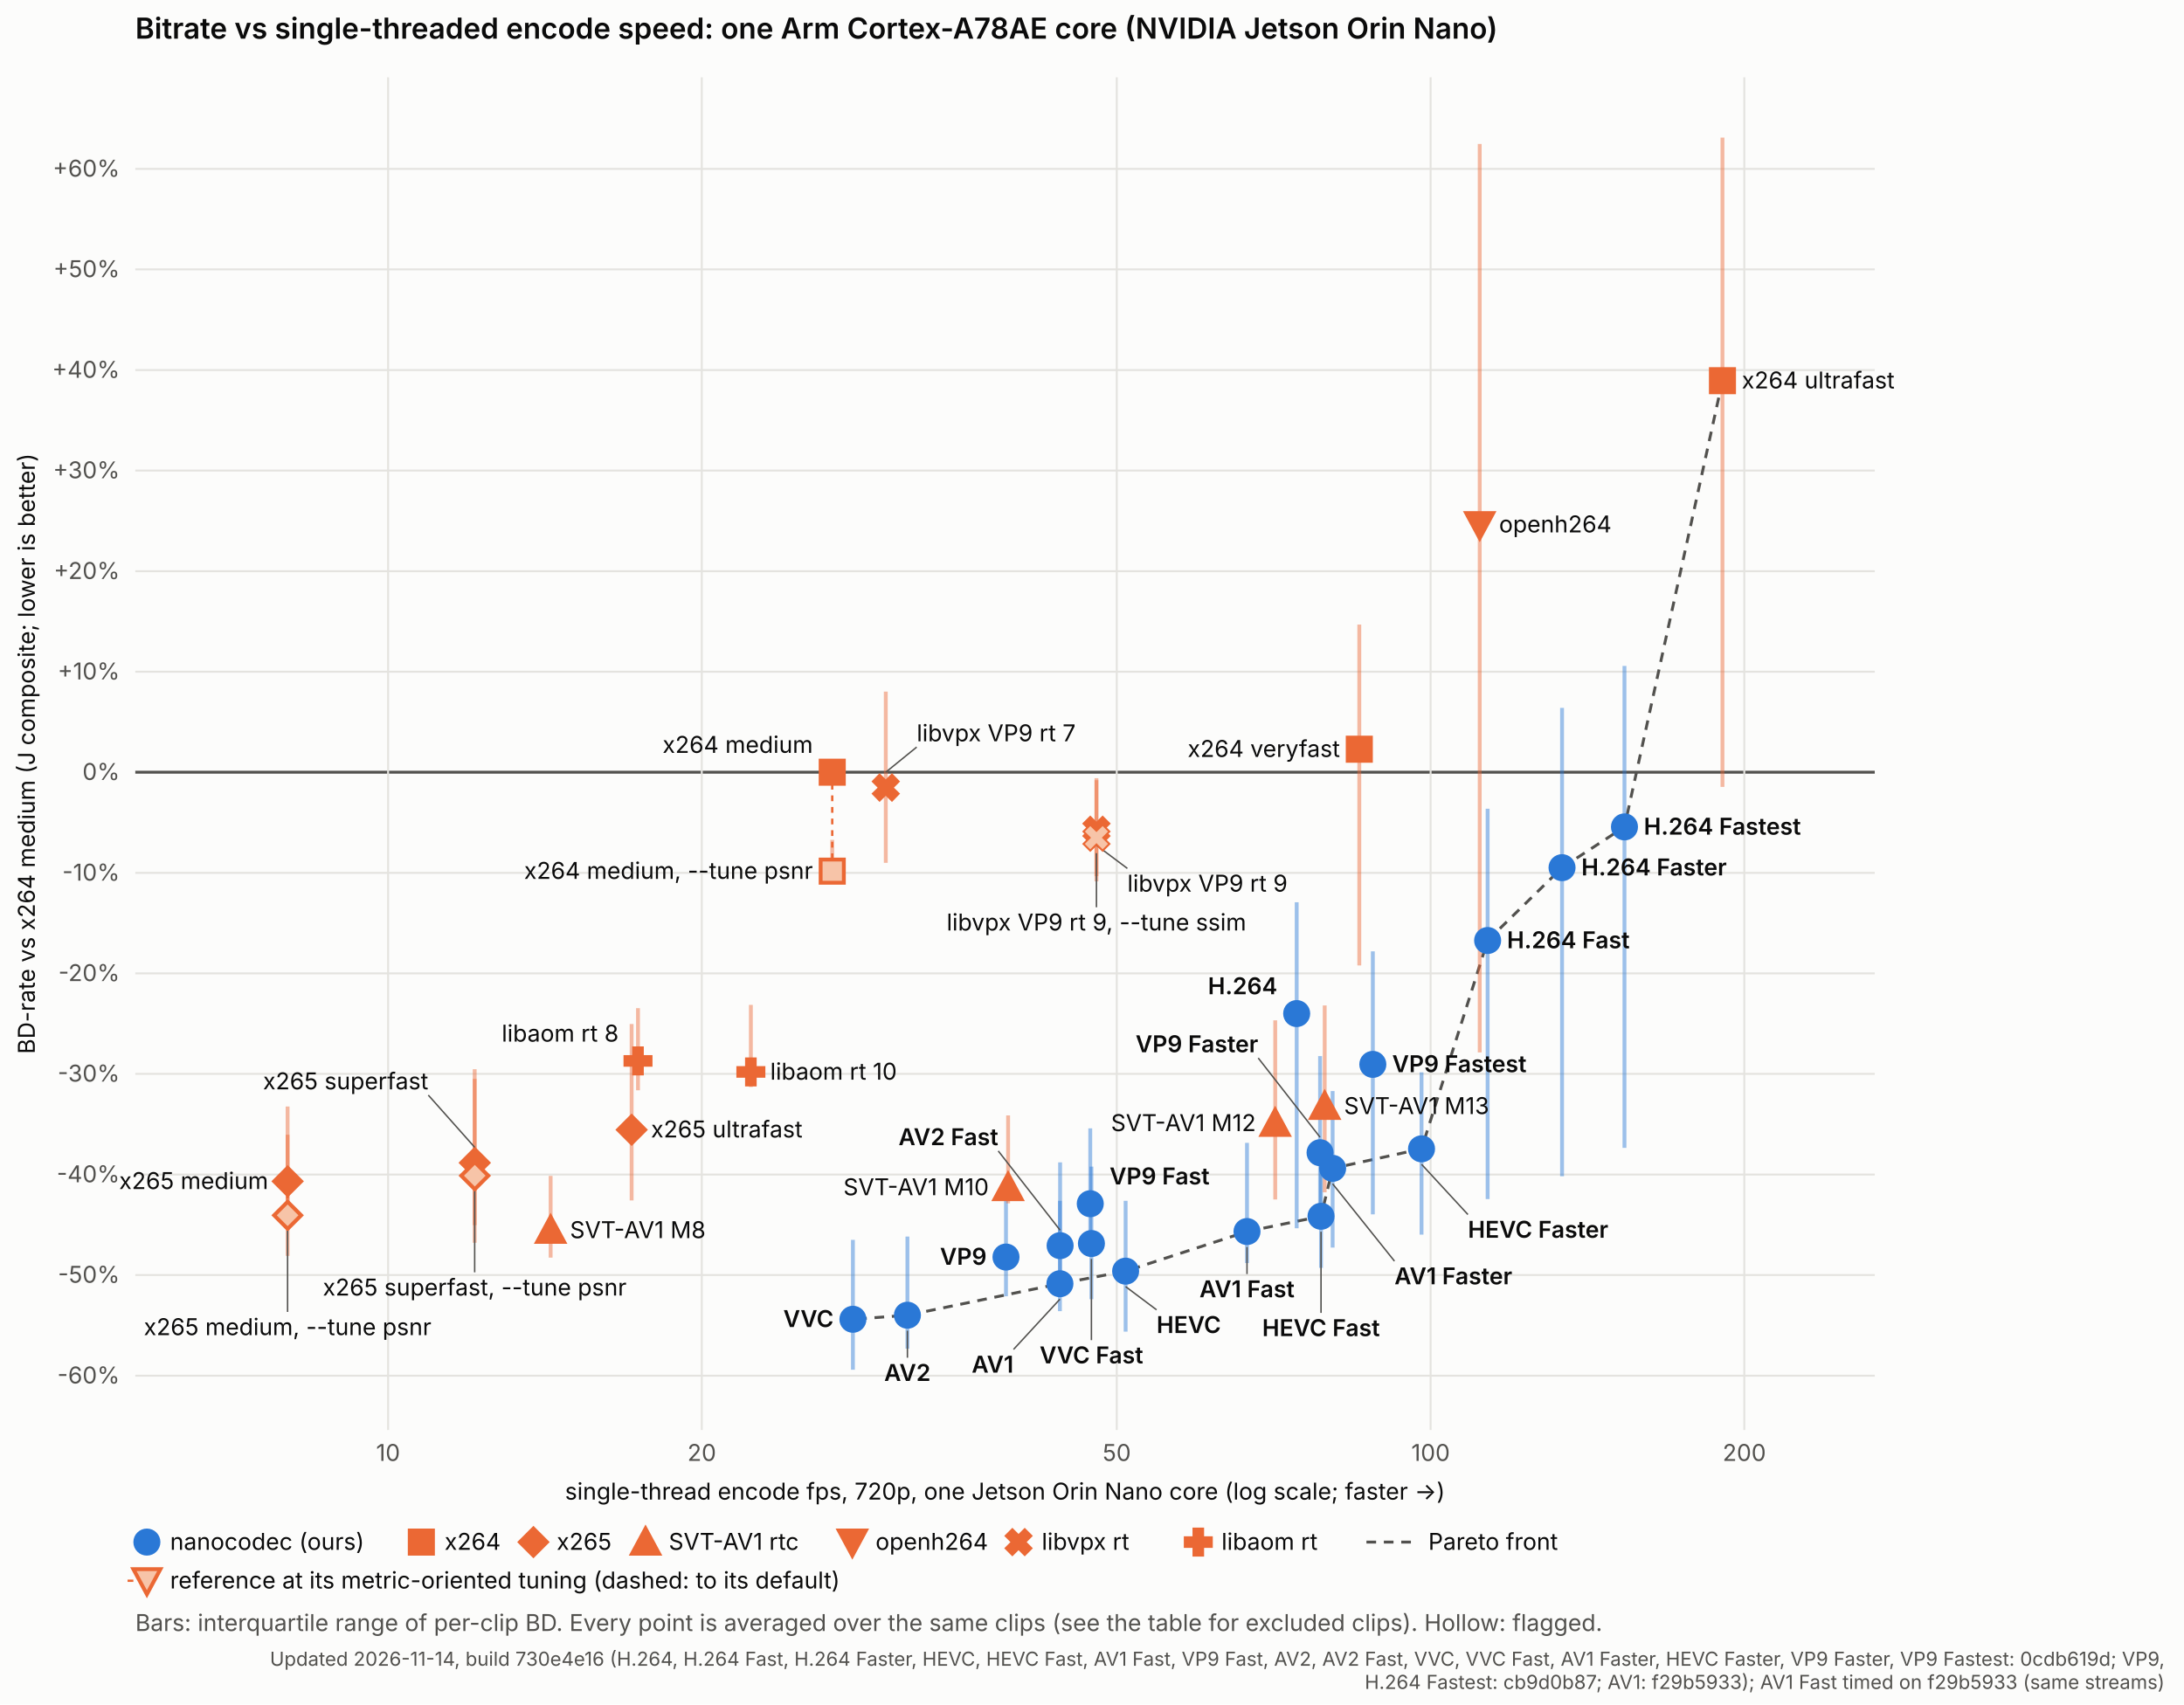
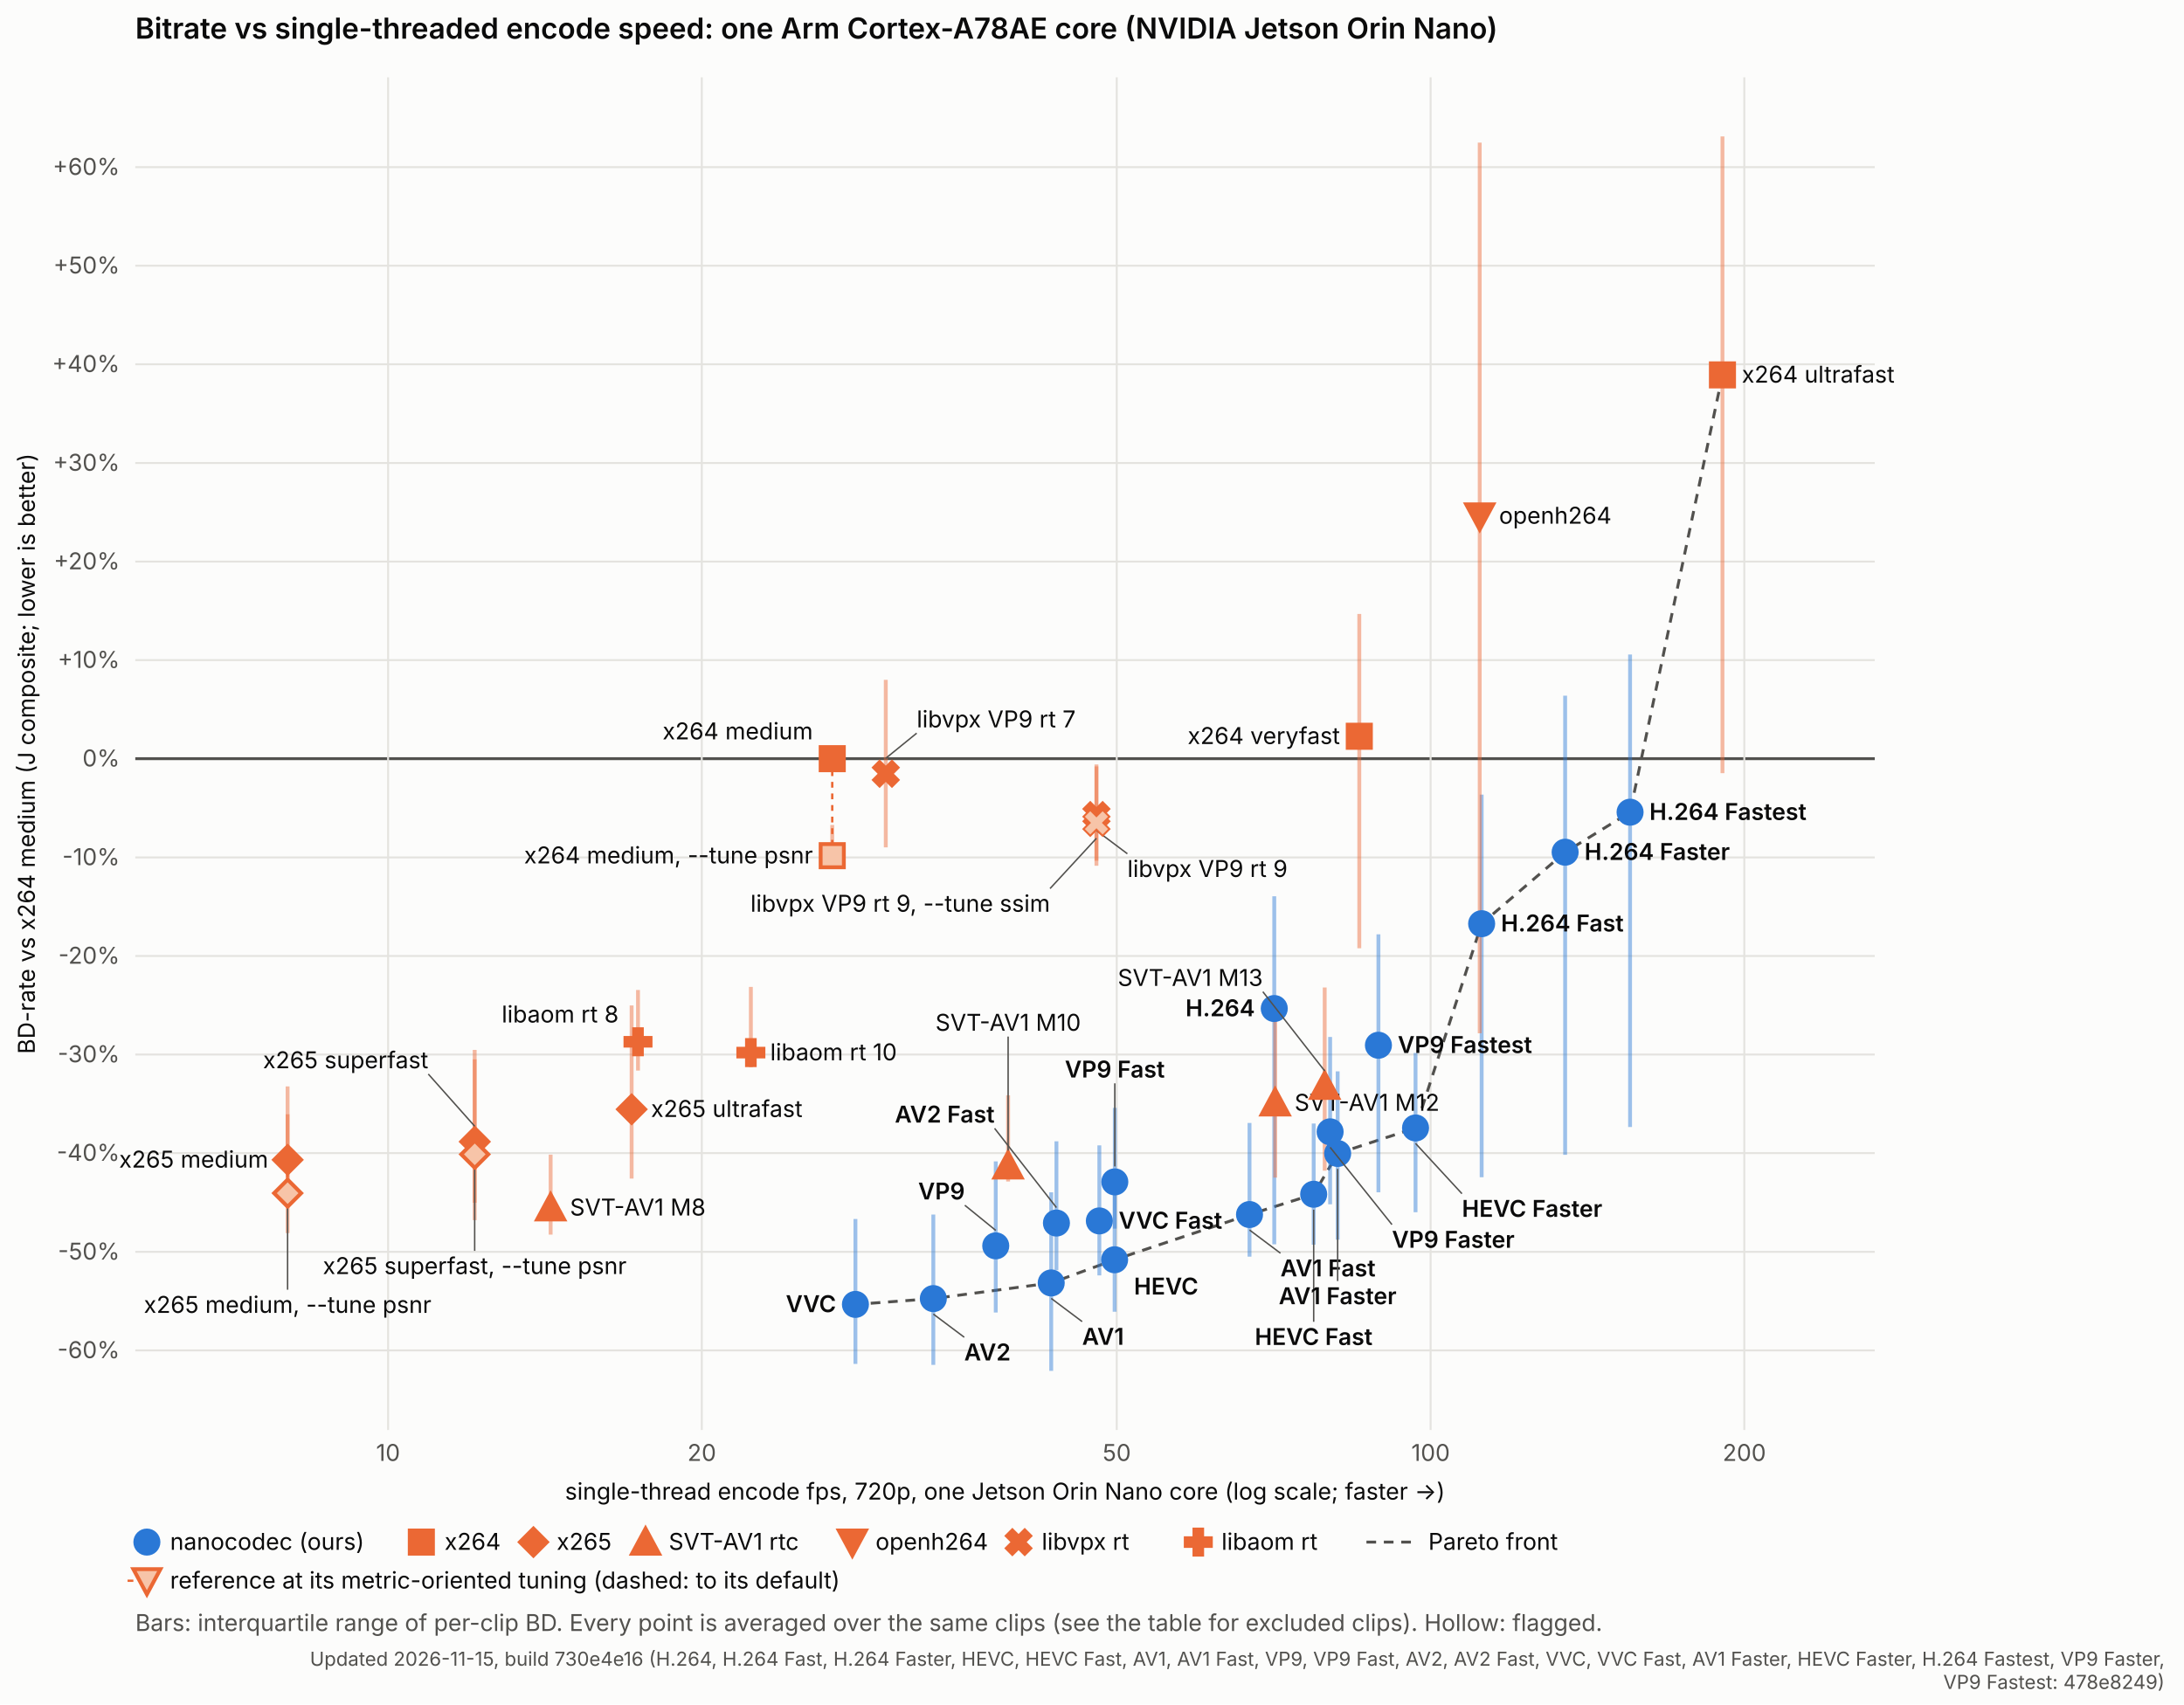
<svg xmlns="http://www.w3.org/2000/svg" viewBox="0 0 1130 882" width="1130" height="882" font-family="system-ui, -apple-system, Segoe UI, sans-serif" font-size="12">
  <rect width="1130" height="882" fill="#fcfcfb" />
  <text x="70" y="20" font-size="15" font-weight="600" fill="#0b0b0b">Bitrate vs single-threaded encode speed: one Arm Cortex-A78AE core (NVIDIA Jetson Orin Nano)</text>
  <text x="70" y="35" fill="#52514e" />
-   <line x1="70" x2="970" y1="711.9" y2="711.9" stroke="#e4e3df" stroke-width="1" />
-   <text x="62" y="715.9" text-anchor="end" fill="#52514e">-60%</text>
-   <line x1="70" x2="970" y1="659.8" y2="659.8" stroke="#e4e3df" stroke-width="1" />
-   <text x="62" y="663.8" text-anchor="end" fill="#52514e">-50%</text>
-   <line x1="70" x2="970" y1="607.8" y2="607.8" stroke="#e4e3df" stroke-width="1" />
-   <text x="62" y="611.8" text-anchor="end" fill="#52514e">-40%</text>
-   <line x1="70" x2="970" y1="555.7" y2="555.7" stroke="#e4e3df" stroke-width="1" />
-   <text x="62" y="559.7" text-anchor="end" fill="#52514e">-30%</text>
-   <line x1="70" x2="970" y1="503.7" y2="503.7" stroke="#e4e3df" stroke-width="1" />
-   <text x="62" y="507.7" text-anchor="end" fill="#52514e">-20%</text>
-   <line x1="70" x2="970" y1="451.7" y2="451.7" stroke="#e4e3df" stroke-width="1" />
-   <text x="62" y="455.7" text-anchor="end" fill="#52514e">-10%</text>
-   <line x1="70" x2="970" y1="399.6" y2="399.6" stroke="#52514e" stroke-width="1.5" />
-   <text x="62" y="403.6" text-anchor="end" fill="#52514e">0%</text>
-   <line x1="70" x2="970" y1="347.6" y2="347.6" stroke="#e4e3df" stroke-width="1" />
-   <text x="62" y="351.6" text-anchor="end" fill="#52514e">+10%</text>
-   <line x1="70" x2="970" y1="295.6" y2="295.6" stroke="#e4e3df" stroke-width="1" />
-   <text x="62" y="299.6" text-anchor="end" fill="#52514e">+20%</text>
-   <line x1="70" x2="970" y1="243.5" y2="243.5" stroke="#e4e3df" stroke-width="1" />
-   <text x="62" y="247.5" text-anchor="end" fill="#52514e">+30%</text>
-   <line x1="70" x2="970" y1="191.5" y2="191.5" stroke="#e4e3df" stroke-width="1" />
-   <text x="62" y="195.5" text-anchor="end" fill="#52514e">+40%</text>
-   <line x1="70" x2="970" y1="139.4" y2="139.4" stroke="#e4e3df" stroke-width="1" />
-   <text x="62" y="143.4" text-anchor="end" fill="#52514e">+50%</text>
-   <line x1="70" x2="970" y1="87.4" y2="87.4" stroke="#e4e3df" stroke-width="1" />
-   <text x="62" y="91.4" text-anchor="end" fill="#52514e">+60%</text>
+   <line x1="70" x2="970" y1="698.8" y2="698.8" stroke="#e4e3df" stroke-width="1" />
+   <text x="62" y="702.8" text-anchor="end" fill="#52514e">-60%</text>
+   <line x1="70" x2="970" y1="647.8" y2="647.8" stroke="#e4e3df" stroke-width="1" />
+   <text x="62" y="651.8" text-anchor="end" fill="#52514e">-50%</text>
+   <line x1="70" x2="970" y1="596.7" y2="596.7" stroke="#e4e3df" stroke-width="1" />
+   <text x="62" y="600.7" text-anchor="end" fill="#52514e">-40%</text>
+   <line x1="70" x2="970" y1="545.7" y2="545.7" stroke="#e4e3df" stroke-width="1" />
+   <text x="62" y="549.7" text-anchor="end" fill="#52514e">-30%</text>
+   <line x1="70" x2="970" y1="494.7" y2="494.7" stroke="#e4e3df" stroke-width="1" />
+   <text x="62" y="498.7" text-anchor="end" fill="#52514e">-20%</text>
+   <line x1="70" x2="970" y1="443.7" y2="443.7" stroke="#e4e3df" stroke-width="1" />
+   <text x="62" y="447.7" text-anchor="end" fill="#52514e">-10%</text>
+   <line x1="70" x2="970" y1="392.6" y2="392.6" stroke="#52514e" stroke-width="1.5" />
+   <text x="62" y="396.6" text-anchor="end" fill="#52514e">0%</text>
+   <line x1="70" x2="970" y1="341.6" y2="341.6" stroke="#e4e3df" stroke-width="1" />
+   <text x="62" y="345.6" text-anchor="end" fill="#52514e">+10%</text>
+   <line x1="70" x2="970" y1="290.6" y2="290.6" stroke="#e4e3df" stroke-width="1" />
+   <text x="62" y="294.6" text-anchor="end" fill="#52514e">+20%</text>
+   <line x1="70" x2="970" y1="239.6" y2="239.6" stroke="#e4e3df" stroke-width="1" />
+   <text x="62" y="243.6" text-anchor="end" fill="#52514e">+30%</text>
+   <line x1="70" x2="970" y1="188.5" y2="188.5" stroke="#e4e3df" stroke-width="1" />
+   <text x="62" y="192.5" text-anchor="end" fill="#52514e">+40%</text>
+   <line x1="70" x2="970" y1="137.5" y2="137.5" stroke="#e4e3df" stroke-width="1" />
+   <text x="62" y="141.5" text-anchor="end" fill="#52514e">+50%</text>
+   <line x1="70" x2="970" y1="86.5" y2="86.5" stroke="#e4e3df" stroke-width="1" />
+   <text x="62" y="90.5" text-anchor="end" fill="#52514e">+60%</text>
  <line x1="200.8" x2="200.8" y1="40" y2="740" stroke="#e4e3df" />
  <text x="200.8" y="756" text-anchor="middle" fill="#52514e">10</text>
  <line x1="363.1" x2="363.1" y1="40" y2="740" stroke="#e4e3df" />
  <text x="363.1" y="756" text-anchor="middle" fill="#52514e">20</text>
  <line x1="577.8" x2="577.8" y1="40" y2="740" stroke="#e4e3df" />
  <text x="577.8" y="756" text-anchor="middle" fill="#52514e">50</text>
  <line x1="740.2" x2="740.2" y1="40" y2="740" stroke="#e4e3df" />
  <text x="740.2" y="756" text-anchor="middle" fill="#52514e">100</text>
  <line x1="902.5" x2="902.5" y1="40" y2="740" stroke="#e4e3df" />
  <text x="902.5" y="756" text-anchor="middle" fill="#52514e">200</text>
  <text x="520.0" y="776" text-anchor="middle" fill="#0b0b0b">single-thread encode fps, 720p, one Jetson Orin Nano core (log scale; faster →)</text>
  <text transform="translate(18,390.0) rotate(-90)" text-anchor="middle" fill="#0b0b0b">BD-rate vs x264 medium (J composite; lower is better)</text>
-   <polyline points="891.2,197.0 840.5,427.9 808.2,449.0 769.7,486.7 735.5,594.5 689.5,604.6 683.5,629.4 645.2,637.3 582.4,657.8 548.4,664.3 469.5,680.6 441.3,682.7" fill="none" stroke="#52514e" stroke-width="1.5" stroke-dasharray="5 4" />
-   <line x1="430.6" y1="399.6" x2="430.6" y2="450.8" stroke="#eb6834" stroke-width="1.2" stroke-dasharray="3 3" />
-   <line x1="245.6" y1="601.7" x2="245.6" y2="608.4" stroke="#eb6834" stroke-width="1.2" stroke-dasharray="3 3" />
-   <line x1="148.8" y1="611.3" x2="148.8" y2="628.9" stroke="#eb6834" stroke-width="1.2" stroke-dasharray="3 3" />
-   <line x1="567.3" y1="429.4" x2="567.3" y2="433.5" stroke="#eb6834" stroke-width="1.2" stroke-dasharray="3 3" />
-   <line x1="430.6" x2="430.6" y1="399.6" y2="399.6" stroke="#eb6834" stroke-opacity="0.45" stroke-width="2" />
-   <line x1="670.9" x2="670.9" y1="635.6" y2="466.9" stroke="#2a78d6" stroke-opacity="0.45" stroke-width="2" />
-   <line x1="769.7" x2="769.7" y1="620.5" y2="418.5" stroke="#2a78d6" stroke-opacity="0.45" stroke-width="2" />
-   <line x1="808.2" x2="808.2" y1="608.7" y2="366.3" stroke="#2a78d6" stroke-opacity="0.45" stroke-width="2" />
-   <line x1="840.5" x2="840.5" y1="594.0" y2="344.6" stroke="#2a78d6" stroke-opacity="0.45" stroke-width="2" />
-   <line x1="582.4" x2="582.4" y1="689.1" y2="621.4" stroke="#2a78d6" stroke-opacity="0.45" stroke-width="2" />
-   <line x1="683.5" x2="683.5" y1="656.1" y2="592.1" stroke="#2a78d6" stroke-opacity="0.45" stroke-width="2" />
-   <line x1="735.5" x2="735.5" y1="638.9" y2="554.9" stroke="#2a78d6" stroke-opacity="0.45" stroke-width="2" />
-   <line x1="548.4" x2="548.4" y1="678.5" y2="621.4" stroke="#2a78d6" stroke-opacity="0.45" stroke-width="2" />
-   <line x1="645.2" x2="645.2" y1="653.6" y2="591.4" stroke="#2a78d6" stroke-opacity="0.45" stroke-width="2" />
-   <line x1="689.5" x2="689.5" y1="645.6" y2="564.6" stroke="#2a78d6" stroke-opacity="0.45" stroke-width="2" />
-   <line x1="520.5" x2="520.5" y1="670.8" y2="610.9" stroke="#2a78d6" stroke-opacity="0.45" stroke-width="2" />
-   <line x1="564.1" x2="564.1" y1="647.6" y2="583.9" stroke="#2a78d6" stroke-opacity="0.45" stroke-width="2" />
-   <line x1="683.0" x2="683.0" y1="634.8" y2="546.5" stroke="#2a78d6" stroke-opacity="0.45" stroke-width="2" />
-   <line x1="710.3" x2="710.3" y1="628.4" y2="492.3" stroke="#2a78d6" stroke-opacity="0.45" stroke-width="2" />
-   <line x1="469.5" x2="469.5" y1="697.9" y2="639.9" stroke="#2a78d6" stroke-opacity="0.45" stroke-width="2" />
-   <line x1="548.5" x2="548.5" y1="669.6" y2="601.5" stroke="#2a78d6" stroke-opacity="0.45" stroke-width="2" />
-   <line x1="441.3" x2="441.3" y1="708.8" y2="641.6" stroke="#2a78d6" stroke-opacity="0.45" stroke-width="2" />
-   <line x1="564.7" x2="564.7" y1="672.3" y2="603.7" stroke="#2a78d6" stroke-opacity="0.45" stroke-width="2" />
-   <line x1="765.6" x2="765.6" y1="544.6" y2="74.5" stroke="#eb6834" stroke-opacity="0.45" stroke-width="2" />
-   <line x1="891.2" x2="891.2" y1="407.2" y2="71.2" stroke="#eb6834" stroke-opacity="0.45" stroke-width="2" />
-   <line x1="703.3" x2="703.3" y1="499.6" y2="323.2" stroke="#eb6834" stroke-opacity="0.45" stroke-width="2" />
-   <line x1="326.8" x2="326.8" y1="621.2" y2="529.9" stroke="#eb6834" stroke-opacity="0.45" stroke-width="2" />
-   <line x1="245.6" x2="245.6" y1="634.0" y2="553.3" stroke="#eb6834" stroke-opacity="0.45" stroke-width="2" />
-   <line x1="148.8" x2="148.8" y1="625.0" y2="572.6" stroke="#eb6834" stroke-opacity="0.45" stroke-width="2" />
-   <line x1="284.9" x2="284.9" y1="650.8" y2="608.5" stroke="#eb6834" stroke-opacity="0.45" stroke-width="2" />
-   <line x1="521.6" x2="521.6" y1="622.7" y2="577.2" stroke="#eb6834" stroke-opacity="0.45" stroke-width="2" />
-   <line x1="659.8" x2="659.8" y1="620.7" y2="528.0" stroke="#eb6834" stroke-opacity="0.45" stroke-width="2" />
-   <line x1="685.4" x2="685.4" y1="617.0" y2="520.3" stroke="#eb6834" stroke-opacity="0.45" stroke-width="2" />
-   <line x1="458.3" x2="458.3" y1="446.5" y2="357.9" stroke="#eb6834" stroke-opacity="0.45" stroke-width="2" />
-   <line x1="567.3" x2="567.3" y1="453.4" y2="403.7" stroke="#eb6834" stroke-opacity="0.45" stroke-width="2" />
-   <line x1="330.1" x2="330.1" y1="564.2" y2="521.7" stroke="#eb6834" stroke-opacity="0.45" stroke-width="2" />
-   <line x1="388.5" x2="388.5" y1="562.5" y2="520.0" stroke="#eb6834" stroke-opacity="0.45" stroke-width="2" />
-   <line x1="430.6" x2="430.6" y1="453.2" y2="434.6" stroke="#eb6834" stroke-opacity="0.45" stroke-width="2" />
-   <line x1="245.6" x2="245.6" y1="643.1" y2="558.3" stroke="#eb6834" stroke-opacity="0.45" stroke-width="2" />
-   <line x1="148.8" x2="148.8" y1="649.9" y2="587.2" stroke="#eb6834" stroke-opacity="0.45" stroke-width="2" />
-   <line x1="567.3" x2="567.3" y1="456.1" y2="402.7" stroke="#eb6834" stroke-opacity="0.45" stroke-width="2" />
-   <g>
-     <rect x="424.6" y="393.6" width="12" height="12" fill="#eb6834" stroke="#eb6834" stroke-width="2" />
-   </g>
-   <text x="420.6" y="389.6" text-anchor="end" fill="#0b0b0b">x264 medium</text>
-   <g>
-     <circle cx="670.9" cy="524.5" r="6" fill="#2a78d6" stroke="#2a78d6" stroke-width="2" />
-   </g>
-   <text x="660.9" y="514.5" text-anchor="end" fill="#0b0b0b" font-weight="600">H.264</text>
-   <g>
-     <circle cx="769.7" cy="486.7" r="6" fill="#2a78d6" stroke="#2a78d6" stroke-width="2" />
-   </g>
-   <text x="779.7" y="490.7" text-anchor="start" fill="#0b0b0b" font-weight="600">H.264 Fast</text>
-   <g>
-     <circle cx="808.2" cy="449.0" r="6" fill="#2a78d6" stroke="#2a78d6" stroke-width="2" />
-   </g>
-   <text x="818.2" y="453.0" text-anchor="start" fill="#0b0b0b" font-weight="600">H.264 Faster</text>
-   <g>
-     <circle cx="840.5" cy="427.9" r="6" fill="#2a78d6" stroke="#2a78d6" stroke-width="2" />
-   </g>
-   <text x="850.5" y="431.9" text-anchor="start" fill="#0b0b0b" font-weight="600">H.264 Fastest</text>
-   <g>
-     <circle cx="582.4" cy="657.8" r="6" fill="#2a78d6" stroke="#2a78d6" stroke-width="2" />
-   </g>
-   <line x1="582.4" y1="665.8" x2="598.4" y2="677.8" stroke="#52514e" stroke-width="0.75" />
-   <text x="598.4" y="689.8" text-anchor="start" fill="#0b0b0b" font-weight="600">HEVC</text>
-   <g>
-     <circle cx="683.5" cy="629.4" r="6" fill="#2a78d6" stroke="#2a78d6" stroke-width="2" />
-   </g>
-   <line x1="683.5" y1="637.4" x2="683.5" y2="679.4" stroke="#52514e" stroke-width="0.75" />
-   <text x="683.5" y="691.4" text-anchor="middle" fill="#0b0b0b" font-weight="600">HEVC Fast</text>
-   <g>
-     <circle cx="735.5" cy="594.5" r="6" fill="#2a78d6" stroke="#2a78d6" stroke-width="2" />
-   </g>
-   <line x1="735.5" y1="602.5" x2="759.5" y2="628.5" stroke="#52514e" stroke-width="0.75" />
-   <text x="759.5" y="640.5" text-anchor="start" fill="#0b0b0b" font-weight="600">HEVC Faster</text>
-   <g>
-     <circle cx="548.4" cy="664.3" r="6" fill="#2a78d6" stroke="#2a78d6" stroke-width="2" />
-   </g>
-   <line x1="548.4" y1="672.3" x2="524.4" y2="698.3" stroke="#52514e" stroke-width="0.75" />
-   <text x="524.4" y="710.3" text-anchor="end" fill="#0b0b0b" font-weight="600">AV1</text>
-   <g>
-     <circle cx="645.2" cy="637.3" r="6" fill="#2a78d6" stroke="#2a78d6" stroke-width="2" />
-   </g>
-   <line x1="645.2" y1="645.3" x2="645.2" y2="659.3" stroke="#52514e" stroke-width="0.75" />
-   <text x="645.2" y="671.3" text-anchor="middle" fill="#0b0b0b" font-weight="600">AV1 Fast</text>
-   <g>
-     <circle cx="689.5" cy="604.6" r="6" fill="#2a78d6" stroke="#2a78d6" stroke-width="2" />
-   </g>
-   <line x1="689.5" y1="612.6" x2="721.5" y2="652.6" stroke="#52514e" stroke-width="0.75" />
-   <text x="721.5" y="664.6" text-anchor="start" fill="#0b0b0b" font-weight="600">AV1 Faster</text>
-   <g>
-     <circle cx="520.5" cy="650.5" r="6" fill="#2a78d6" stroke="#2a78d6" stroke-width="2" />
-   </g>
-   <text x="510.5" y="654.5" text-anchor="end" fill="#0b0b0b" font-weight="600">VP9</text>
-   <g>
-     <circle cx="564.1" cy="622.9" r="6" fill="#2a78d6" stroke="#2a78d6" stroke-width="2" />
-   </g>
-   <text x="574.1" y="612.9" text-anchor="start" fill="#0b0b0b" font-weight="600">VP9 Fast</text>
-   <g>
-     <circle cx="683.0" cy="596.5" r="6" fill="#2a78d6" stroke="#2a78d6" stroke-width="2" />
-   </g>
-   <line x1="683.0" y1="588.5" x2="651.0" y2="547.5" stroke="#52514e" stroke-width="0.75" />
-   <text x="651.0" y="544.5" text-anchor="end" fill="#0b0b0b" font-weight="600">VP9 Faster</text>
-   <g>
-     <circle cx="710.3" cy="550.8" r="6" fill="#2a78d6" stroke="#2a78d6" stroke-width="2" />
-   </g>
-   <text x="720.3" y="554.8" text-anchor="start" fill="#0b0b0b" font-weight="600">VP9 Fastest</text>
-   <g>
-     <circle cx="469.5" cy="680.6" r="6" fill="#2a78d6" stroke="#2a78d6" stroke-width="2" />
-   </g>
-   <line x1="469.5" y1="688.6" x2="469.5" y2="702.6" stroke="#52514e" stroke-width="0.75" />
-   <text x="469.5" y="714.6" text-anchor="middle" fill="#0b0b0b" font-weight="600">AV2</text>
-   <g>
-     <circle cx="548.5" cy="644.6" r="6" fill="#2a78d6" stroke="#2a78d6" stroke-width="2" />
-   </g>
-   <line x1="548.5" y1="636.6" x2="516.5" y2="595.6" stroke="#52514e" stroke-width="0.75" />
-   <text x="516.5" y="592.6" text-anchor="end" fill="#0b0b0b" font-weight="600">AV2 Fast</text>
-   <g>
-     <circle cx="441.3" cy="682.7" r="6" fill="#2a78d6" stroke="#2a78d6" stroke-width="2" />
-   </g>
-   <text x="431.3" y="686.7" text-anchor="end" fill="#0b0b0b" font-weight="600">VVC</text>
-   <g>
-     <circle cx="564.7" cy="643.5" r="6" fill="#2a78d6" stroke="#2a78d6" stroke-width="2" />
-   </g>
-   <line x1="564.7" y1="651.5" x2="564.7" y2="693.5" stroke="#52514e" stroke-width="0.75" />
-   <text x="564.7" y="705.5" text-anchor="middle" fill="#0b0b0b" font-weight="600">VVC Fast</text>
-   <g>
-     <polygon points="765.601,278.504 772.601,265.504 758.601,265.504" fill="#eb6834" stroke="#eb6834" stroke-width="2" />
-   </g>
-   <text x="775.6" y="275.5" text-anchor="start" fill="#0b0b0b">openh264</text>
-   <g>
-     <rect x="885.2" y="191.0" width="12" height="12" fill="#eb6834" stroke="#eb6834" stroke-width="2" />
-   </g>
-   <text x="901.2" y="201.0" text-anchor="start" fill="#0b0b0b">x264 ultrafast</text>
-   <g>
-     <rect x="697.3" y="381.7" width="12" height="12" fill="#eb6834" stroke="#eb6834" stroke-width="2" />
-   </g>
-   <text x="693.3" y="391.7" text-anchor="end" fill="#0b0b0b">x264 veryfast</text>
-   <g>
-     <polygon points="326.811,577.637 333.811,584.637 326.811,591.637 319.811,584.637" fill="#eb6834" stroke="#eb6834" stroke-width="2" />
-   </g>
-   <text x="336.8" y="588.6" text-anchor="start" fill="#0b0b0b">x265 ultrafast</text>
-   <g>
-     <polygon points="245.647,594.731 252.647,601.731 245.647,608.731 238.647,601.731" fill="#eb6834" stroke="#eb6834" stroke-width="2" />
-   </g>
-   <line x1="245.6" y1="593.7" x2="221.6" y2="566.7" stroke="#52514e" stroke-width="0.75" />
-   <text x="221.6" y="563.7" text-anchor="end" fill="#0b0b0b">x265 superfast</text>
-   <g>
-     <polygon points="148.821,604.307 155.821,611.307 148.821,618.307 141.821,611.307" fill="#eb6834" stroke="#eb6834" stroke-width="2" />
-   </g>
-   <text x="138.8" y="615.3" text-anchor="end" fill="#0b0b0b">x265 medium</text>
-   <g>
-     <polygon points="284.896,629.658 291.896,642.658 277.896,642.658" fill="#eb6834" stroke="#eb6834" stroke-width="2" />
-   </g>
-   <text x="294.9" y="640.7" text-anchor="start" fill="#0b0b0b">SVT-AV1 M8</text>
-   <g>
-     <polygon points="521.574,607.548 528.574,620.548 514.574,620.548" fill="#eb6834" stroke="#eb6834" stroke-width="2" />
-   </g>
-   <text x="511.6" y="618.5" text-anchor="end" fill="#0b0b0b">SVT-AV1 M10</text>
-   <g>
-     <polygon points="659.751,574.288 666.751,587.288 652.751,587.288" fill="#eb6834" stroke="#eb6834" stroke-width="2" />
-   </g>
-   <text x="649.8" y="585.3" text-anchor="end" fill="#0b0b0b">SVT-AV1 M12</text>
-   <g>
-     <polygon points="685.389,565.529 692.389,578.529 678.389,578.529" fill="#eb6834" stroke="#eb6834" stroke-width="2" />
-   </g>
-   <text x="695.4" y="576.5" text-anchor="start" fill="#0b0b0b">SVT-AV1 M13</text>
-   <g>
-     <polygon points="461.5,400.8 465.0,404.4 461.8,407.6 465.0,410.7 461.5,414.3 458.3,411.1 455.1,414.3 451.6,410.7 454.8,407.6 451.6,404.4 455.1,400.8 458.3,404.0" fill="#eb6834" stroke="#eb6834" stroke-width="1" />
-   </g>
-   <line x1="458.3" y1="399.6" x2="474.3" y2="386.6" stroke="#52514e" stroke-width="0.75" />
-   <text x="474.3" y="383.6" text-anchor="start" fill="#0b0b0b">libvpx VP9 rt 7</text>
-   <g>
-     <polygon points="570.5,422.7 574.0,426.2 570.8,429.4 574.0,432.6 570.5,436.1 567.3,432.9 564.1,436.1 560.6,432.6 563.8,429.4 560.6,426.2 564.1,422.7 567.3,425.9" fill="#eb6834" stroke="#eb6834" stroke-width="1" />
-   </g>
-   <line x1="567.3" y1="437.4" x2="583.3" y2="449.4" stroke="#52514e" stroke-width="0.75" />
-   <text x="583.3" y="461.4" text-anchor="start" fill="#0b0b0b">libvpx VP9 rt 9</text>
-   <g>
-     <polygon points="327.6,542.0 332.6,542.0 332.6,546.5 337.1,546.5 337.1,551.5 332.6,551.5 332.6,556.0 327.6,556.0 327.6,551.5 323.1,551.5 323.1,546.5 327.6,546.5" fill="#eb6834" stroke="#eb6834" stroke-width="1" />
-   </g>
-   <text x="320.1" y="539.0" text-anchor="end" fill="#0b0b0b">libaom rt 8</text>
-   <g>
-     <polygon points="386.0,547.7 391.0,547.7 391.0,552.2 395.5,552.2 395.5,557.2 391.0,557.2 391.0,561.7 386.0,561.7 386.0,557.2 381.5,557.2 381.5,552.2 386.0,552.2" fill="#eb6834" stroke="#eb6834" stroke-width="1" />
-   </g>
-   <text x="398.5" y="558.7" text-anchor="start" fill="#0b0b0b">libaom rt 10</text>
-   <g>
-     <rect x="424.6" y="444.8" width="12" height="12" fill="#f7c4a8" stroke="#eb6834" stroke-width="2" />
-   </g>
-   <text x="420.6" y="454.8" text-anchor="end" fill="#0b0b0b">x264 medium, --tune psnr</text>
-   <g>
-     <polygon points="245.647,601.405 252.647,608.405 245.647,615.405 238.647,608.405" fill="#f7c4a8" stroke="#eb6834" stroke-width="2" />
-   </g>
-   <line x1="245.6" y1="616.4" x2="245.6" y2="658.4" stroke="#52514e" stroke-width="0.75" />
-   <text x="245.6" y="670.4" text-anchor="middle" fill="#0b0b0b">x265 superfast, --tune psnr</text>
-   <g>
-     <polygon points="148.821,621.895 155.821,628.895 148.821,635.895 141.821,628.895" fill="#f7c4a8" stroke="#eb6834" stroke-width="2" />
-   </g>
-   <line x1="148.8" y1="636.9" x2="148.8" y2="678.9" stroke="#52514e" stroke-width="0.75" />
-   <text x="148.8" y="690.9" text-anchor="middle" fill="#0b0b0b">x265 medium, --tune psnr</text>
-   <g>
-     <polygon points="570.5,426.8 574.0,430.3 570.8,433.5 574.0,436.7 570.5,440.2 567.3,437.0 564.1,440.2 560.6,436.7 563.8,433.5 560.6,430.3 564.1,426.8 567.3,429.9" fill="#f7c4a8" stroke="#eb6834" stroke-width="1" />
-   </g>
-   <line x1="567.3" y1="441.5" x2="567.3" y2="469.5" stroke="#52514e" stroke-width="0.75" />
-   <text x="567.3" y="481.5" text-anchor="middle" fill="#0b0b0b">libvpx VP9 rt 9, --tune ssim</text>
+   <polyline points="891.2,194.0 843.4,420.3 809.8,441.0 766.6,478.0 732.4,583.7 692.1,596.9 679.7,618.0 646.5,628.5 576.7,651.9 543.9,663.9 482.9,672.0 442.6,675.0" fill="none" stroke="#52514e" stroke-width="1.5" stroke-dasharray="5 4" />
+   <line x1="430.6" y1="392.6" x2="430.6" y2="442.8" stroke="#eb6834" stroke-width="1.2" stroke-dasharray="3 3" />
+   <line x1="245.6" y1="590.8" x2="245.6" y2="597.3" stroke="#eb6834" stroke-width="1.2" stroke-dasharray="3 3" />
+   <line x1="148.8" y1="600.2" x2="148.8" y2="617.4" stroke="#eb6834" stroke-width="1.2" stroke-dasharray="3 3" />
+   <line x1="567.3" y1="421.8" x2="567.3" y2="425.8" stroke="#eb6834" stroke-width="1.2" stroke-dasharray="3 3" />
+   <line x1="430.6" x2="430.6" y1="392.6" y2="392.6" stroke="#eb6834" stroke-opacity="0.45" stroke-width="2" />
+   <line x1="659.3" x2="659.3" y1="643.9" y2="463.8" stroke="#2a78d6" stroke-opacity="0.45" stroke-width="2" />
+   <line x1="766.6" x2="766.6" y1="609.2" y2="411.2" stroke="#2a78d6" stroke-opacity="0.45" stroke-width="2" />
+   <line x1="809.8" x2="809.8" y1="597.6" y2="360.0" stroke="#2a78d6" stroke-opacity="0.45" stroke-width="2" />
+   <line x1="843.4" x2="843.4" y1="583.2" y2="338.7" stroke="#2a78d6" stroke-opacity="0.45" stroke-width="2" />
+   <line x1="576.7" x2="576.7" y1="678.8" y2="615.7" stroke="#2a78d6" stroke-opacity="0.45" stroke-width="2" />
+   <line x1="679.7" x2="679.7" y1="644.1" y2="581.4" stroke="#2a78d6" stroke-opacity="0.45" stroke-width="2" />
+   <line x1="732.4" x2="732.4" y1="627.3" y2="544.9" stroke="#2a78d6" stroke-opacity="0.45" stroke-width="2" />
+   <line x1="543.9" x2="543.9" y1="709.4" y2="617.0" stroke="#2a78d6" stroke-opacity="0.45" stroke-width="2" />
+   <line x1="646.5" x2="646.5" y1="650.3" y2="581.1" stroke="#2a78d6" stroke-opacity="0.45" stroke-width="2" />
+   <line x1="692.1" x2="692.1" y1="641.5" y2="554.4" stroke="#2a78d6" stroke-opacity="0.45" stroke-width="2" />
+   <line x1="515.2" x2="515.2" y1="679.2" y2="601.0" stroke="#2a78d6" stroke-opacity="0.45" stroke-width="2" />
+   <line x1="576.8" x2="576.8" y1="635.8" y2="573.3" stroke="#2a78d6" stroke-opacity="0.45" stroke-width="2" />
+   <line x1="688.2" x2="688.2" y1="623.2" y2="536.6" stroke="#2a78d6" stroke-opacity="0.45" stroke-width="2" />
+   <line x1="713.2" x2="713.2" y1="617.0" y2="483.5" stroke="#2a78d6" stroke-opacity="0.45" stroke-width="2" />
+   <line x1="482.9" x2="482.9" y1="706.3" y2="628.5" stroke="#2a78d6" stroke-opacity="0.45" stroke-width="2" />
+   <line x1="546.6" x2="546.6" y1="657.3" y2="590.6" stroke="#2a78d6" stroke-opacity="0.45" stroke-width="2" />
+   <line x1="442.6" x2="442.6" y1="705.8" y2="630.8" stroke="#2a78d6" stroke-opacity="0.45" stroke-width="2" />
+   <line x1="568.8" x2="568.8" y1="660.0" y2="592.7" stroke="#2a78d6" stroke-opacity="0.45" stroke-width="2" />
+   <line x1="765.6" x2="765.6" y1="534.7" y2="73.8" stroke="#eb6834" stroke-opacity="0.45" stroke-width="2" />
+   <line x1="891.2" x2="891.2" y1="400.1" y2="70.6" stroke="#eb6834" stroke-opacity="0.45" stroke-width="2" />
+   <line x1="703.3" x2="703.3" y1="490.7" y2="317.7" stroke="#eb6834" stroke-opacity="0.45" stroke-width="2" />
+   <line x1="326.8" x2="326.8" y1="609.9" y2="520.3" stroke="#eb6834" stroke-opacity="0.45" stroke-width="2" />
+   <line x1="245.6" x2="245.6" y1="622.4" y2="543.3" stroke="#eb6834" stroke-opacity="0.45" stroke-width="2" />
+   <line x1="148.8" x2="148.8" y1="613.6" y2="562.2" stroke="#eb6834" stroke-opacity="0.45" stroke-width="2" />
+   <line x1="284.9" x2="284.9" y1="638.9" y2="597.5" stroke="#eb6834" stroke-opacity="0.45" stroke-width="2" />
+   <line x1="521.6" x2="521.6" y1="611.4" y2="566.8" stroke="#eb6834" stroke-opacity="0.45" stroke-width="2" />
+   <line x1="659.8" x2="659.8" y1="609.4" y2="518.5" stroke="#eb6834" stroke-opacity="0.45" stroke-width="2" />
+   <line x1="685.4" x2="685.4" y1="605.8" y2="511.0" stroke="#eb6834" stroke-opacity="0.45" stroke-width="2" />
+   <line x1="458.3" x2="458.3" y1="438.5" y2="351.8" stroke="#eb6834" stroke-opacity="0.45" stroke-width="2" />
+   <line x1="567.3" x2="567.3" y1="445.4" y2="396.6" stroke="#eb6834" stroke-opacity="0.45" stroke-width="2" />
+   <line x1="330.1" x2="330.1" y1="554.0" y2="512.3" stroke="#eb6834" stroke-opacity="0.45" stroke-width="2" />
+   <line x1="388.5" x2="388.5" y1="552.3" y2="510.7" stroke="#eb6834" stroke-opacity="0.45" stroke-width="2" />
+   <line x1="430.6" x2="430.6" y1="445.2" y2="426.9" stroke="#eb6834" stroke-opacity="0.45" stroke-width="2" />
+   <line x1="245.6" x2="245.6" y1="631.4" y2="548.2" stroke="#eb6834" stroke-opacity="0.45" stroke-width="2" />
+   <line x1="148.8" x2="148.8" y1="638.1" y2="576.6" stroke="#eb6834" stroke-opacity="0.45" stroke-width="2" />
+   <line x1="567.3" x2="567.3" y1="448.0" y2="395.6" stroke="#eb6834" stroke-opacity="0.45" stroke-width="2" />
+   <g>
+     <rect x="424.6" y="386.6" width="12" height="12" fill="#eb6834" stroke="#eb6834" stroke-width="2" />
+   </g>
+   <text x="420.6" y="382.6" text-anchor="end" fill="#0b0b0b">x264 medium</text>
+   <g>
+     <circle cx="659.3" cy="521.9" r="6" fill="#2a78d6" stroke="#2a78d6" stroke-width="2" />
+   </g>
+   <text x="649.3" y="525.9" text-anchor="end" fill="#0b0b0b" font-weight="600">H.264</text>
+   <g>
+     <circle cx="766.6" cy="478.0" r="6" fill="#2a78d6" stroke="#2a78d6" stroke-width="2" />
+   </g>
+   <text x="776.6" y="482.0" text-anchor="start" fill="#0b0b0b" font-weight="600">H.264 Fast</text>
+   <g>
+     <circle cx="809.8" cy="441.0" r="6" fill="#2a78d6" stroke="#2a78d6" stroke-width="2" />
+   </g>
+   <text x="819.8" y="445.0" text-anchor="start" fill="#0b0b0b" font-weight="600">H.264 Faster</text>
+   <g>
+     <circle cx="843.4" cy="420.3" r="6" fill="#2a78d6" stroke="#2a78d6" stroke-width="2" />
+   </g>
+   <text x="853.4" y="424.3" text-anchor="start" fill="#0b0b0b" font-weight="600">H.264 Fastest</text>
+   <g>
+     <circle cx="576.7" cy="651.9" r="6" fill="#2a78d6" stroke="#2a78d6" stroke-width="2" />
+   </g>
+   <text x="586.7" y="669.9" text-anchor="start" fill="#0b0b0b" font-weight="600">HEVC</text>
+   <g>
+     <circle cx="679.7" cy="618.0" r="6" fill="#2a78d6" stroke="#2a78d6" stroke-width="2" />
+   </g>
+   <line x1="679.7" y1="626.0" x2="679.7" y2="684.0" stroke="#52514e" stroke-width="0.75" />
+   <text x="679.7" y="696.0" text-anchor="middle" fill="#0b0b0b" font-weight="600">HEVC Fast</text>
+   <g>
+     <circle cx="732.4" cy="583.7" r="6" fill="#2a78d6" stroke="#2a78d6" stroke-width="2" />
+   </g>
+   <line x1="732.4" y1="591.7" x2="756.4" y2="617.7" stroke="#52514e" stroke-width="0.75" />
+   <text x="756.4" y="629.7" text-anchor="start" fill="#0b0b0b" font-weight="600">HEVC Faster</text>
+   <g>
+     <circle cx="543.9" cy="663.9" r="6" fill="#2a78d6" stroke="#2a78d6" stroke-width="2" />
+   </g>
+   <line x1="543.9" y1="671.9" x2="559.9" y2="683.9" stroke="#52514e" stroke-width="0.75" />
+   <text x="559.9" y="695.9" text-anchor="start" fill="#0b0b0b" font-weight="600">AV1</text>
+   <g>
+     <circle cx="646.5" cy="628.5" r="6" fill="#2a78d6" stroke="#2a78d6" stroke-width="2" />
+   </g>
+   <line x1="646.5" y1="636.5" x2="662.5" y2="648.5" stroke="#52514e" stroke-width="0.75" />
+   <text x="662.5" y="660.5" text-anchor="start" fill="#0b0b0b" font-weight="600">AV1 Fast</text>
+   <g>
+     <circle cx="692.1" cy="596.9" r="6" fill="#2a78d6" stroke="#2a78d6" stroke-width="2" />
+   </g>
+   <line x1="692.1" y1="604.9" x2="692.1" y2="662.9" stroke="#52514e" stroke-width="0.75" />
+   <text x="692.1" y="674.9" text-anchor="middle" fill="#0b0b0b" font-weight="600">AV1 Faster</text>
+   <g>
+     <circle cx="515.2" cy="644.7" r="6" fill="#2a78d6" stroke="#2a78d6" stroke-width="2" />
+   </g>
+   <line x1="515.2" y1="636.7" x2="499.2" y2="623.7" stroke="#52514e" stroke-width="0.75" />
+   <text x="499.2" y="620.7" text-anchor="end" fill="#0b0b0b" font-weight="600">VP9</text>
+   <g>
+     <circle cx="576.8" cy="611.6" r="6" fill="#2a78d6" stroke="#2a78d6" stroke-width="2" />
+   </g>
+   <line x1="576.8" y1="603.6" x2="576.8" y2="560.6" stroke="#52514e" stroke-width="0.75" />
+   <text x="576.8" y="557.6" text-anchor="middle" fill="#0b0b0b" font-weight="600">VP9 Fast</text>
+   <g>
+     <circle cx="688.2" cy="585.7" r="6" fill="#2a78d6" stroke="#2a78d6" stroke-width="2" />
+   </g>
+   <line x1="688.2" y1="593.7" x2="720.2" y2="633.7" stroke="#52514e" stroke-width="0.75" />
+   <text x="720.2" y="645.7" text-anchor="start" fill="#0b0b0b" font-weight="600">VP9 Faster</text>
+   <g>
+     <circle cx="713.2" cy="540.9" r="6" fill="#2a78d6" stroke="#2a78d6" stroke-width="2" />
+   </g>
+   <text x="723.2" y="544.9" text-anchor="start" fill="#0b0b0b" font-weight="600">VP9 Fastest</text>
+   <g>
+     <circle cx="482.9" cy="672.0" r="6" fill="#2a78d6" stroke="#2a78d6" stroke-width="2" />
+   </g>
+   <line x1="482.9" y1="680.0" x2="498.9" y2="692.0" stroke="#52514e" stroke-width="0.75" />
+   <text x="498.9" y="704.0" text-anchor="start" fill="#0b0b0b" font-weight="600">AV2</text>
+   <g>
+     <circle cx="546.6" cy="632.9" r="6" fill="#2a78d6" stroke="#2a78d6" stroke-width="2" />
+   </g>
+   <line x1="546.6" y1="624.9" x2="514.6" y2="583.9" stroke="#52514e" stroke-width="0.75" />
+   <text x="514.6" y="580.9" text-anchor="end" fill="#0b0b0b" font-weight="600">AV2 Fast</text>
+   <g>
+     <circle cx="442.6" cy="675.0" r="6" fill="#2a78d6" stroke="#2a78d6" stroke-width="2" />
+   </g>
+   <text x="432.6" y="679.0" text-anchor="end" fill="#0b0b0b" font-weight="600">VVC</text>
+   <g>
+     <circle cx="568.8" cy="631.8" r="6" fill="#2a78d6" stroke="#2a78d6" stroke-width="2" />
+   </g>
+   <text x="578.8" y="635.8" text-anchor="start" fill="#0b0b0b" font-weight="600">VVC Fast</text>
+   <g>
+     <polygon points="765.601,273.998 772.601,260.998 758.601,260.998" fill="#eb6834" stroke="#eb6834" stroke-width="2" />
+   </g>
+   <text x="775.6" y="271.0" text-anchor="start" fill="#0b0b0b">openh264</text>
+   <g>
+     <rect x="885.2" y="188.0" width="12" height="12" fill="#eb6834" stroke="#eb6834" stroke-width="2" />
+   </g>
+   <text x="901.2" y="198.0" text-anchor="start" fill="#0b0b0b">x264 ultrafast</text>
+   <g>
+     <rect x="697.3" y="375.0" width="12" height="12" fill="#eb6834" stroke="#eb6834" stroke-width="2" />
+   </g>
+   <text x="693.3" y="385.0" text-anchor="end" fill="#0b0b0b">x264 veryfast</text>
+   <g>
+     <polygon points="326.811,567.036 333.811,574.036 326.811,581.036 319.811,574.036" fill="#eb6834" stroke="#eb6834" stroke-width="2" />
+   </g>
+   <text x="336.8" y="578.0" text-anchor="start" fill="#0b0b0b">x265 ultrafast</text>
+   <g>
+     <polygon points="245.647,583.797 252.647,590.797 245.647,597.797 238.647,590.797" fill="#eb6834" stroke="#eb6834" stroke-width="2" />
+   </g>
+   <line x1="245.6" y1="582.8" x2="221.6" y2="555.8" stroke="#52514e" stroke-width="0.75" />
+   <text x="221.6" y="552.8" text-anchor="end" fill="#0b0b0b">x265 superfast</text>
+   <g>
+     <polygon points="148.821,593.187 155.821,600.187 148.821,607.187 141.821,600.187" fill="#eb6834" stroke="#eb6834" stroke-width="2" />
+   </g>
+   <text x="138.8" y="604.2" text-anchor="end" fill="#0b0b0b">x265 medium</text>
+   <g>
+     <polygon points="284.896,618.044 291.896,631.044 277.896,631.044" fill="#eb6834" stroke="#eb6834" stroke-width="2" />
+   </g>
+   <text x="294.9" y="629.0" text-anchor="start" fill="#0b0b0b">SVT-AV1 M8</text>
+   <g>
+     <polygon points="521.574,596.364 528.574,609.364 514.574,609.364" fill="#eb6834" stroke="#eb6834" stroke-width="2" />
+   </g>
+   <line x1="521.6" y1="595.4" x2="521.6" y2="536.4" stroke="#52514e" stroke-width="0.75" />
+   <text x="521.6" y="533.4" text-anchor="middle" fill="#0b0b0b">SVT-AV1 M10</text>
+   <g>
+     <polygon points="659.751,563.752 666.751,576.752 652.751,576.752" fill="#eb6834" stroke="#eb6834" stroke-width="2" />
+   </g>
+   <text x="669.8" y="574.8" text-anchor="start" fill="#0b0b0b">SVT-AV1 M12</text>
+   <g>
+     <polygon points="685.389,555.164 692.389,568.164 678.389,568.164" fill="#eb6834" stroke="#eb6834" stroke-width="2" />
+   </g>
+   <line x1="685.4" y1="554.2" x2="653.4" y2="513.2" stroke="#52514e" stroke-width="0.75" />
+   <text x="653.4" y="510.2" text-anchor="end" fill="#0b0b0b">SVT-AV1 M13</text>
+   <g>
+     <polygon points="461.5,393.7 465.0,397.2 461.8,400.4 465.0,403.6 461.5,407.1 458.3,403.9 455.1,407.1 451.6,403.6 454.8,400.4 451.6,397.2 455.1,393.7 458.3,396.9" fill="#eb6834" stroke="#eb6834" stroke-width="1" />
+   </g>
+   <line x1="458.3" y1="392.4" x2="474.3" y2="379.4" stroke="#52514e" stroke-width="0.75" />
+   <text x="474.3" y="376.4" text-anchor="start" fill="#0b0b0b">libvpx VP9 rt 7</text>
+   <g>
+     <polygon points="570.5,415.1 574.0,418.6 570.8,421.8 574.0,425.0 570.5,428.5 567.3,425.4 564.1,428.5 560.6,425.0 563.8,421.8 560.6,418.6 564.1,415.1 567.3,418.3" fill="#eb6834" stroke="#eb6834" stroke-width="1" />
+   </g>
+   <line x1="567.3" y1="429.8" x2="583.3" y2="441.8" stroke="#52514e" stroke-width="0.75" />
+   <text x="583.3" y="453.8" text-anchor="start" fill="#0b0b0b">libvpx VP9 rt 9</text>
+   <g>
+     <polygon points="327.6,532.1 332.6,532.1 332.6,536.6 337.1,536.6 337.1,541.6 332.6,541.6 332.6,546.1 327.6,546.1 327.6,541.6 323.1,541.6 323.1,536.6 327.6,536.6" fill="#eb6834" stroke="#eb6834" stroke-width="1" />
+   </g>
+   <text x="320.1" y="529.1" text-anchor="end" fill="#0b0b0b">libaom rt 8</text>
+   <g>
+     <polygon points="386.0,537.7 391.0,537.7 391.0,542.2 395.5,542.2 395.5,547.2 391.0,547.2 391.0,551.7 386.0,551.7 386.0,547.2 381.5,547.2 381.5,542.2 386.0,542.2" fill="#eb6834" stroke="#eb6834" stroke-width="1" />
+   </g>
+   <text x="398.5" y="548.7" text-anchor="start" fill="#0b0b0b">libaom rt 10</text>
+   <g>
+     <rect x="424.6" y="436.8" width="12" height="12" fill="#f7c4a8" stroke="#eb6834" stroke-width="2" />
+   </g>
+   <text x="420.6" y="446.8" text-anchor="end" fill="#0b0b0b">x264 medium, --tune psnr</text>
+   <g>
+     <polygon points="245.647,590.342 252.647,597.342 245.647,604.342 238.647,597.342" fill="#f7c4a8" stroke="#eb6834" stroke-width="2" />
+   </g>
+   <line x1="245.6" y1="605.3" x2="245.6" y2="647.3" stroke="#52514e" stroke-width="0.75" />
+   <text x="245.6" y="659.3" text-anchor="middle" fill="#0b0b0b">x265 superfast, --tune psnr</text>
+   <g>
+     <polygon points="148.821,610.432 155.821,617.432 148.821,624.432 141.821,617.432" fill="#f7c4a8" stroke="#eb6834" stroke-width="2" />
+   </g>
+   <line x1="148.8" y1="625.4" x2="148.8" y2="667.4" stroke="#52514e" stroke-width="0.75" />
+   <text x="148.8" y="679.4" text-anchor="middle" fill="#0b0b0b">x265 medium, --tune psnr</text>
+   <g>
+     <polygon points="570.5,419.1 574.0,422.6 570.8,425.8 574.0,429.0 570.5,432.5 567.3,429.3 564.1,432.5 560.6,429.0 563.8,425.8 560.6,422.6 564.1,419.1 567.3,422.3" fill="#f7c4a8" stroke="#eb6834" stroke-width="1" />
+   </g>
+   <line x1="567.3" y1="433.8" x2="543.3" y2="459.8" stroke="#52514e" stroke-width="0.75" />
+   <text x="543.3" y="471.8" text-anchor="end" fill="#0b0b0b">libvpx VP9 rt 9, --tune ssim</text>
  <circle cx="76.0" cy="798.0" r="6" fill="#2a78d6" stroke="#2a78d6" stroke-width="2" />
  <text x="88" y="802" fill="#0b0b0b">nanocodec (ours)</text>
  <rect x="212.0" y="792.0" width="12" height="12" fill="#eb6834" stroke="#eb6834" stroke-width="2" />
  <text x="230" y="802" fill="#0b0b0b">x264</text>
  <polygon points="276,791 283,798 276,805 269,798" fill="#eb6834" stroke="#eb6834" stroke-width="2" />
  <text x="288" y="802" fill="#0b0b0b">x265</text>
  <polygon points="334,791 341,804 327,804" fill="#eb6834" stroke="#eb6834" stroke-width="2" />
  <text x="346" y="802" fill="#0b0b0b">SVT-AV1 rtc</text>
  <polygon points="441,805 448,792 434,792" fill="#eb6834" stroke="#eb6834" stroke-width="2" />
  <text x="453" y="802" fill="#0b0b0b">openh264</text>
  <polygon points="530.2,791.3 533.7,794.8 530.5,798.0 533.7,801.2 530.2,804.7 527.0,801.5 523.8,804.7 520.3,801.2 523.5,798.0 520.3,794.8 523.8,791.3 527.0,794.5" fill="#eb6834" stroke="#eb6834" stroke-width="1" />
  <text x="539" y="802" fill="#0b0b0b">libvpx rt</text>
  <polygon points="617.5,791.0 622.5,791.0 622.5,795.5 627.0,795.5 627.0,800.5 622.5,800.5 622.5,805.0 617.5,805.0 617.5,800.5 613.0,800.5 613.0,795.5 617.5,795.5" fill="#eb6834" stroke="#eb6834" stroke-width="1" />
  <text x="632" y="802" fill="#0b0b0b">libaom rt</text>
  <line x1="707" x2="733" y1="798" y2="798" stroke="#52514e" stroke-width="1.5" stroke-dasharray="5 4" />
  <text x="739" y="802" fill="#0b0b0b">Pareto front</text>
  <line x1="66" x2="76" y1="818" y2="818" stroke="#eb6834" stroke-width="1.2" stroke-dasharray="3 3" />
  <polygon points="76,825 83,812 69,812" fill="#f7c4a8" stroke="#eb6834" stroke-width="2" />
  <text x="88" y="822" fill="#0b0b0b">reference at its metric-oriented tuning (dashed: to its default)</text>
  <text x="70" y="844" fill="#52514e">Bars: interquartile range of per-clip BD. Every point is averaged over the same clips (see the table for excluded clips). Hollow: flagged.</text>
-   <text x="1120" y="862" font-size="10" text-anchor="end" fill="#52514e">Updated 2026-11-14, build 730e4e16 (H.264, H.264 Fast, H.264 Faster, HEVC, HEVC Fast, AV1 Fast, VP9 Fast, AV2, AV2 Fast, VVC, VVC Fast, AV1 Faster, HEVC Faster, VP9 Faster, VP9 Fastest: 0cdb619d; VP9,</text>
-   <text x="1120" y="874" font-size="10" text-anchor="end" fill="#52514e">H.264 Fastest: cb9d0b87; AV1: f29b5933); AV1 Fast timed on f29b5933 (same streams)</text>
+   <text x="1120" y="862" font-size="10" text-anchor="end" fill="#52514e">Updated 2026-11-15, build 730e4e16 (H.264, H.264 Fast, H.264 Faster, HEVC, HEVC Fast, AV1, AV1 Fast, VP9, VP9 Fast, AV2, AV2 Fast, VVC, VVC Fast, AV1 Faster, HEVC Faster, H.264 Fastest, VP9 Faster,</text>
+   <text x="1120" y="874" font-size="10" text-anchor="end" fill="#52514e">VP9 Fastest: 478e8249)</text>
</svg>
